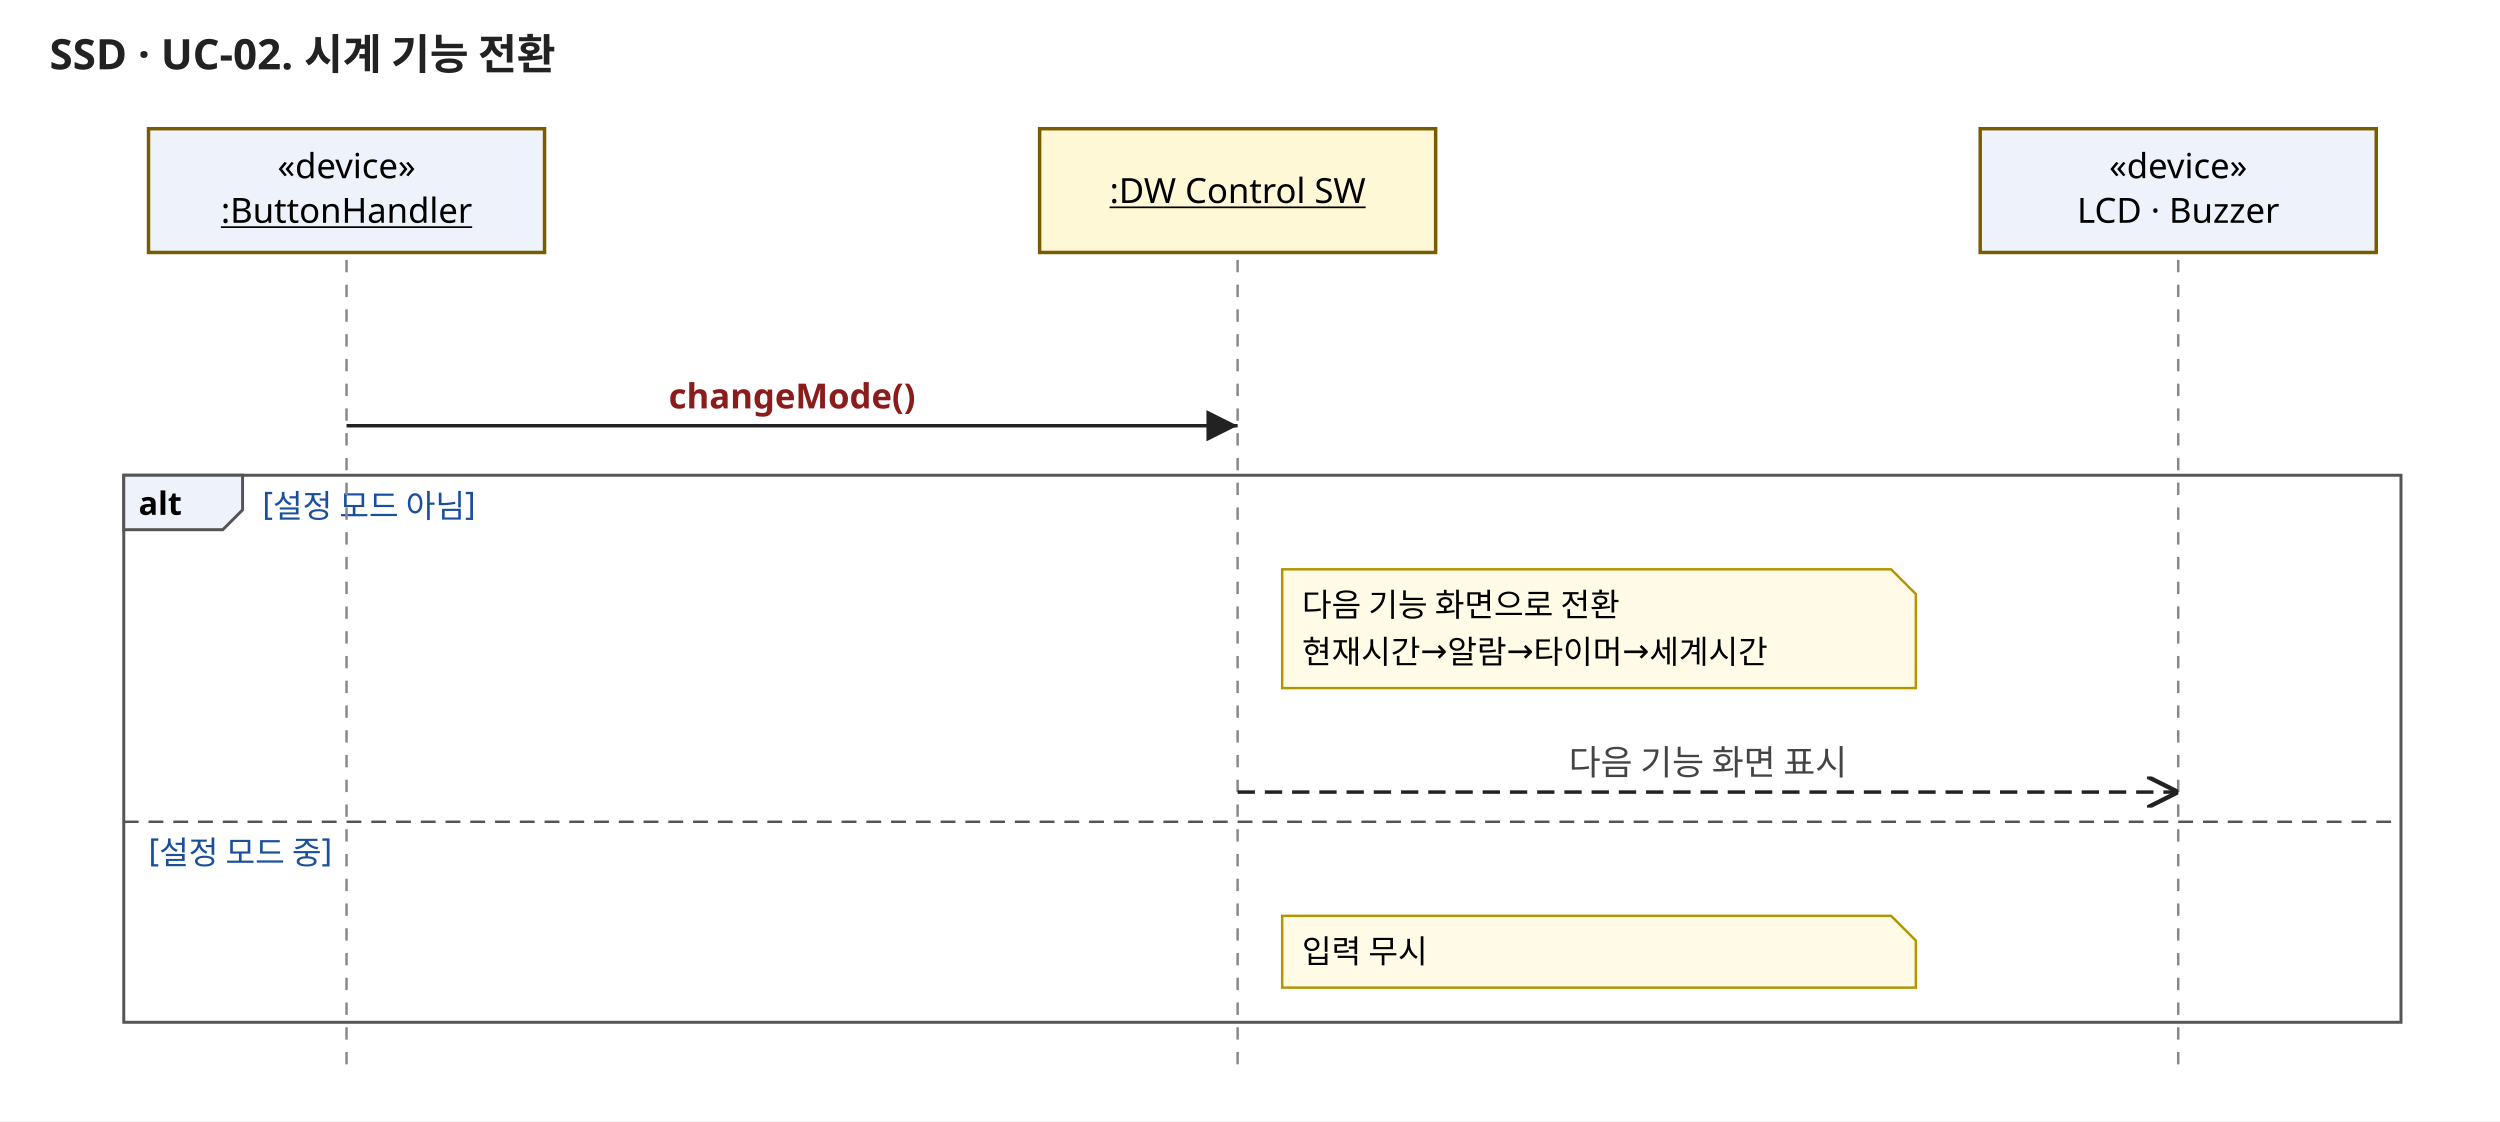
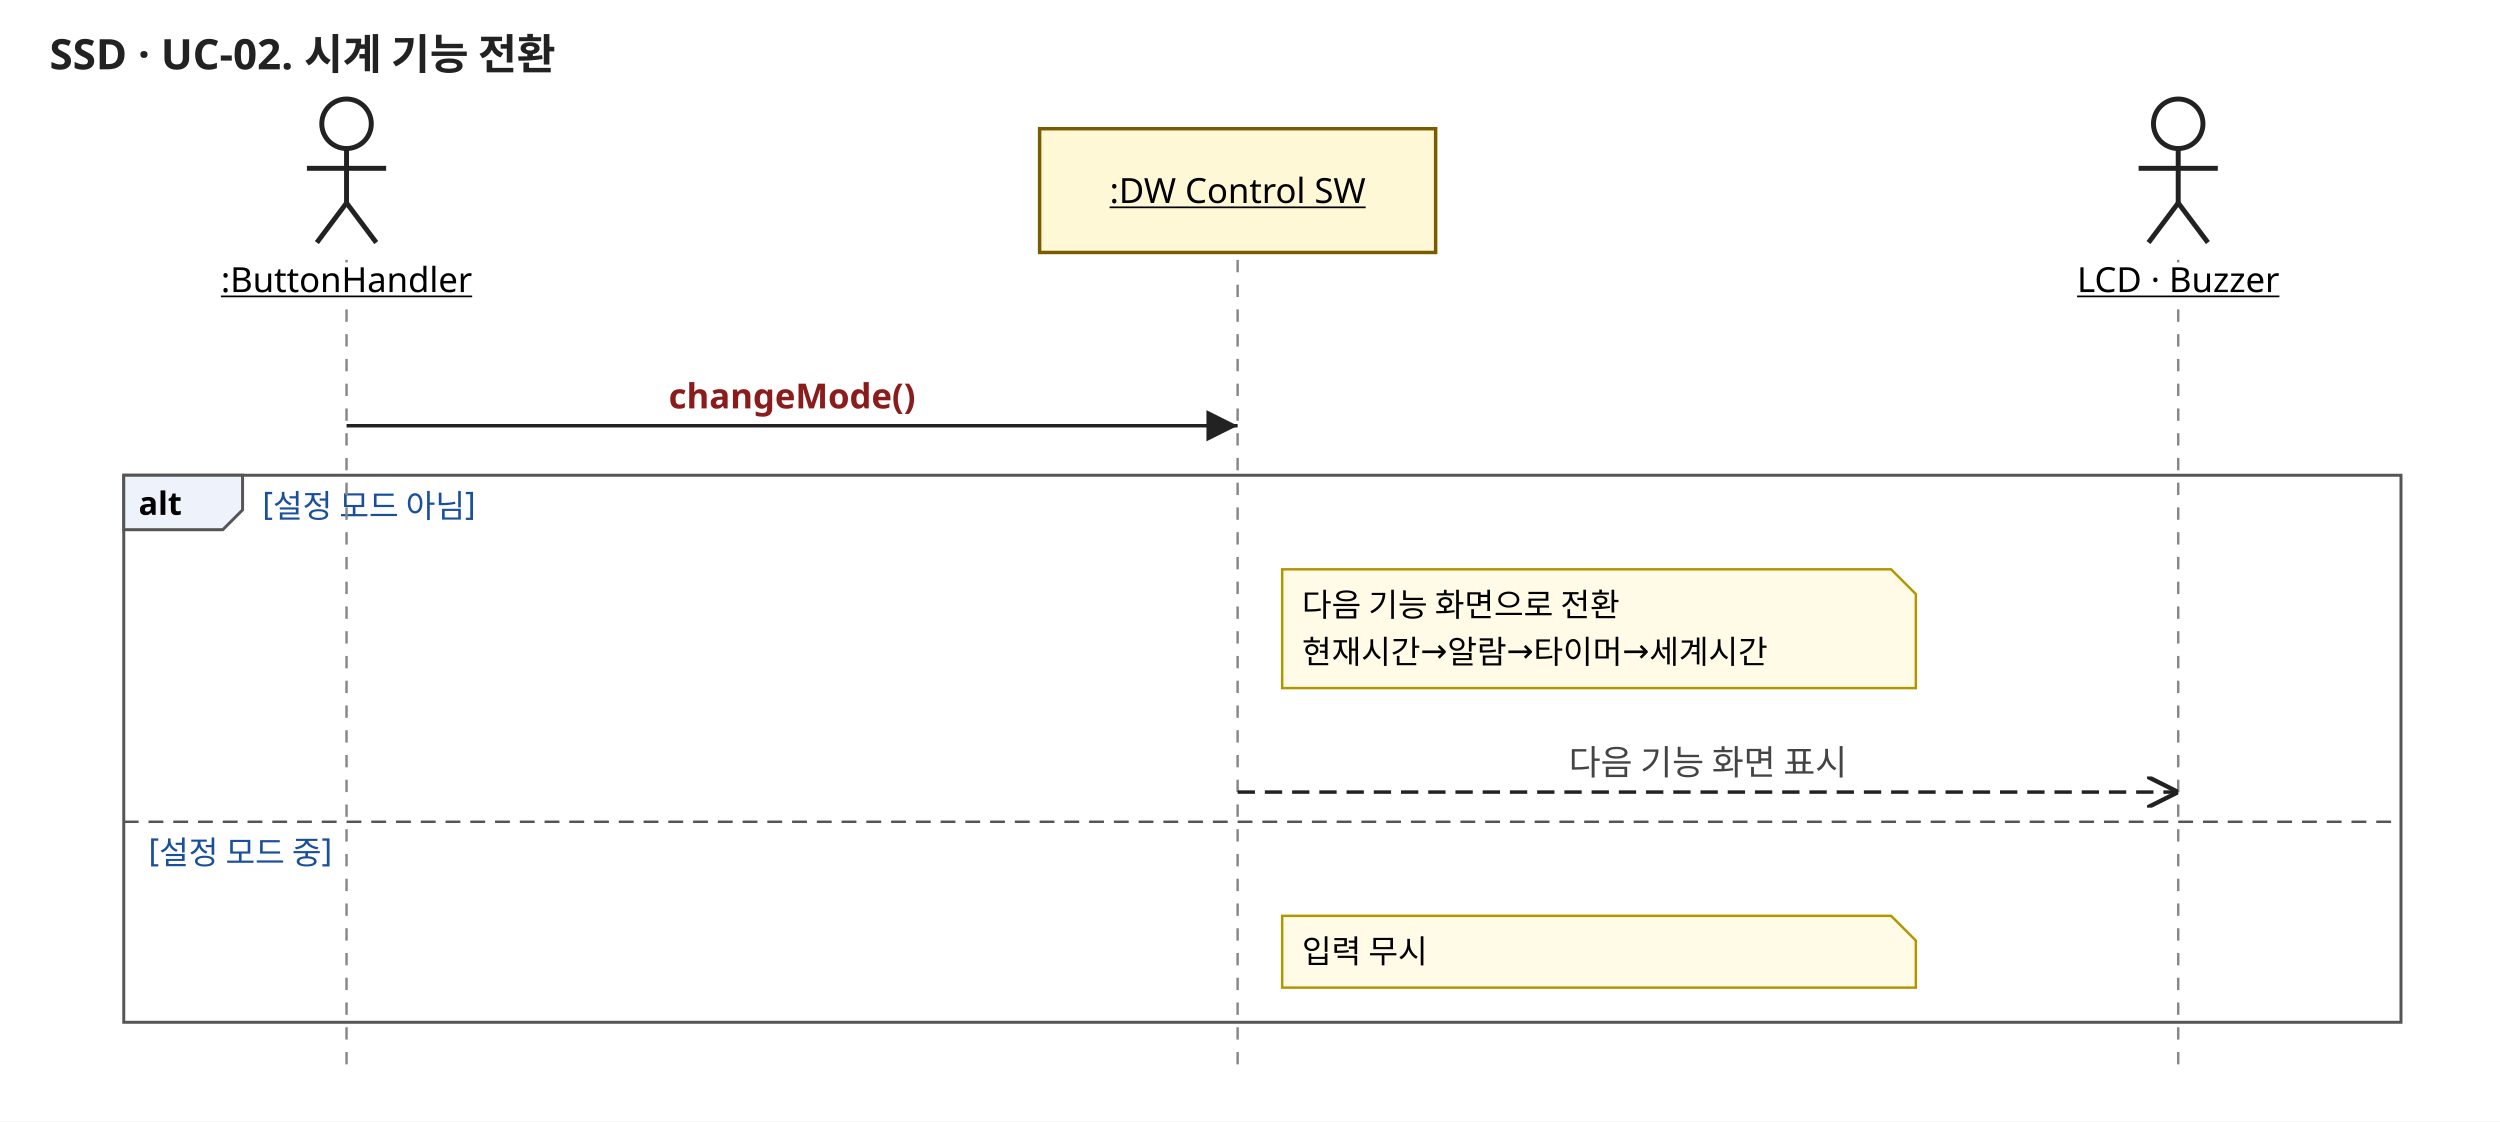
<svg xmlns="http://www.w3.org/2000/svg" width="1010" height="453" viewBox="0 0 1010 453" font-family="Malgun Gothic, Apple SD Gothic Neo, Noto Sans KR, WenQuanYi Zen Hei, sans-serif">
  <defs>
    <marker id="fill" viewBox="0 0 10 10" refX="10" refY="5" markerWidth="9" markerHeight="9" orient="auto">
      <path d="M0,0 L10,5 L0,10 z" fill="#222" />
    </marker>
    <marker id="open" viewBox="0 0 10 10" refX="10" refY="5" markerWidth="9" markerHeight="9" orient="auto">
      <path d="M0,0 L10,5 L0,10" fill="none" stroke="#222" stroke-width="1.4" />
    </marker>
  </defs>
  <rect width="1010" height="453" fill="#fff" />
  <text x="20" y="28" font-size="17" font-weight="bold" fill="#222">SSD · UC-02. 시계 기능 전환</text>
  <rect x="50" y="192" width="920" height="221" fill="none" stroke="#555" stroke-width="1.2" />
  <path d="M50,192 h48 v14 l-8,8 h-40 z" fill="#eef2fa" stroke="#555" stroke-width="1.2" />
  <text x="56" y="208" font-size="13" font-weight="bold">alt</text>
  <text x="106" y="208" font-size="13" fill="#1a4f9c">[설정 모드 아님]</text>
  <line x1="50" y1="332" x2="970" y2="332" stroke="#555" stroke-dasharray="6 4" />
  <text x="60" y="348" font-size="13" fill="#1a4f9c">[설정 모드 중]</text>
  <line x1="140" y1="105" x2="140" y2="433" stroke="#888" stroke-dasharray="5 5" />
-   <rect x="60" y="52" width="160" height="50" fill="#eef2fa" stroke="#7a5c00" stroke-width="1.4" />
-   <text x="140" y="72" text-anchor="middle" font-size="14">«device»</text>
-   <text x="140" y="90" text-anchor="middle" font-size="14" text-decoration="underline">:ButtonHandler</text>
+   <g stroke="#222" stroke-width="2" fill="none">
+     <circle cx="140" cy="50" r="10" />
+     <line x1="140" y1="60" x2="140" y2="82" />
+     <line x1="124" y1="68" x2="156" y2="68" />
+     <line x1="140" y1="82" x2="128" y2="98" />
+     <line x1="140" y1="82" x2="152" y2="98" />
+   </g>
+   <text x="140" y="118" text-anchor="middle" font-size="14" text-decoration="underline" stroke="#fff" stroke-width="4" paint-order="stroke">:ButtonHandler</text>
  <line x1="500" y1="105" x2="500" y2="433" stroke="#888" stroke-dasharray="5 5" />
  <rect x="420" y="52" width="160" height="50" fill="#fff8d6" stroke="#7a5c00" stroke-width="1.4" />
  <text x="500" y="82" text-anchor="middle" font-size="14" text-decoration="underline">:DW Control SW</text>
  <line x1="880" y1="105" x2="880" y2="433" stroke="#888" stroke-dasharray="5 5" />
-   <rect x="800" y="52" width="160" height="50" fill="#eef2fa" stroke="#7a5c00" stroke-width="1.4" />
-   <text x="880" y="72" text-anchor="middle" font-size="14">«device»</text>
-   <text x="880" y="90" text-anchor="middle" font-size="14">LCD · Buzzer</text>
+   <g stroke="#222" stroke-width="2" fill="none">
+     <circle cx="880" cy="50" r="10" />
+     <line x1="880" y1="60" x2="880" y2="82" />
+     <line x1="864" y1="68" x2="896" y2="68" />
+     <line x1="880" y1="82" x2="868" y2="98" />
+     <line x1="880" y1="82" x2="892" y2="98" />
+   </g>
+   <text x="880" y="118" text-anchor="middle" font-size="14" text-decoration="underline" stroke="#fff" stroke-width="4" paint-order="stroke">LCD · Buzzer</text>
  <line x1="140" y1="172" x2="500" y2="172" stroke="#222" stroke-width="1.4" marker-end="url(#fill)" />
  <text x="320.0" y="165" text-anchor="middle" font-size="14" font-weight="bold" fill="#8a1c1c">changeMode()</text>
  <path d="M518,230 h246 l10,10 v38 h-256 z" fill="#fffbe6" stroke="#b39500" />
  <text x="526" y="249" font-size="13">다음 기능 화면으로 전환</text>
  <text x="526" y="268" font-size="13">현재시간→알람→타이머→세계시간</text>
  <line x1="500" y1="320" x2="880" y2="320" stroke="#222" stroke-width="1.4" stroke-dasharray="7 4" marker-end="url(#open)" />
  <text x="690.0" y="313" text-anchor="middle" font-size="14" font-weight="normal" fill="#444">다음 기능 화면 표시</text>
  <path d="M518,370 h246 l10,10 v19 h-256 z" fill="#fffbe6" stroke="#b39500" />
  <text x="526" y="389" font-size="13">입력 무시</text>
</svg>
